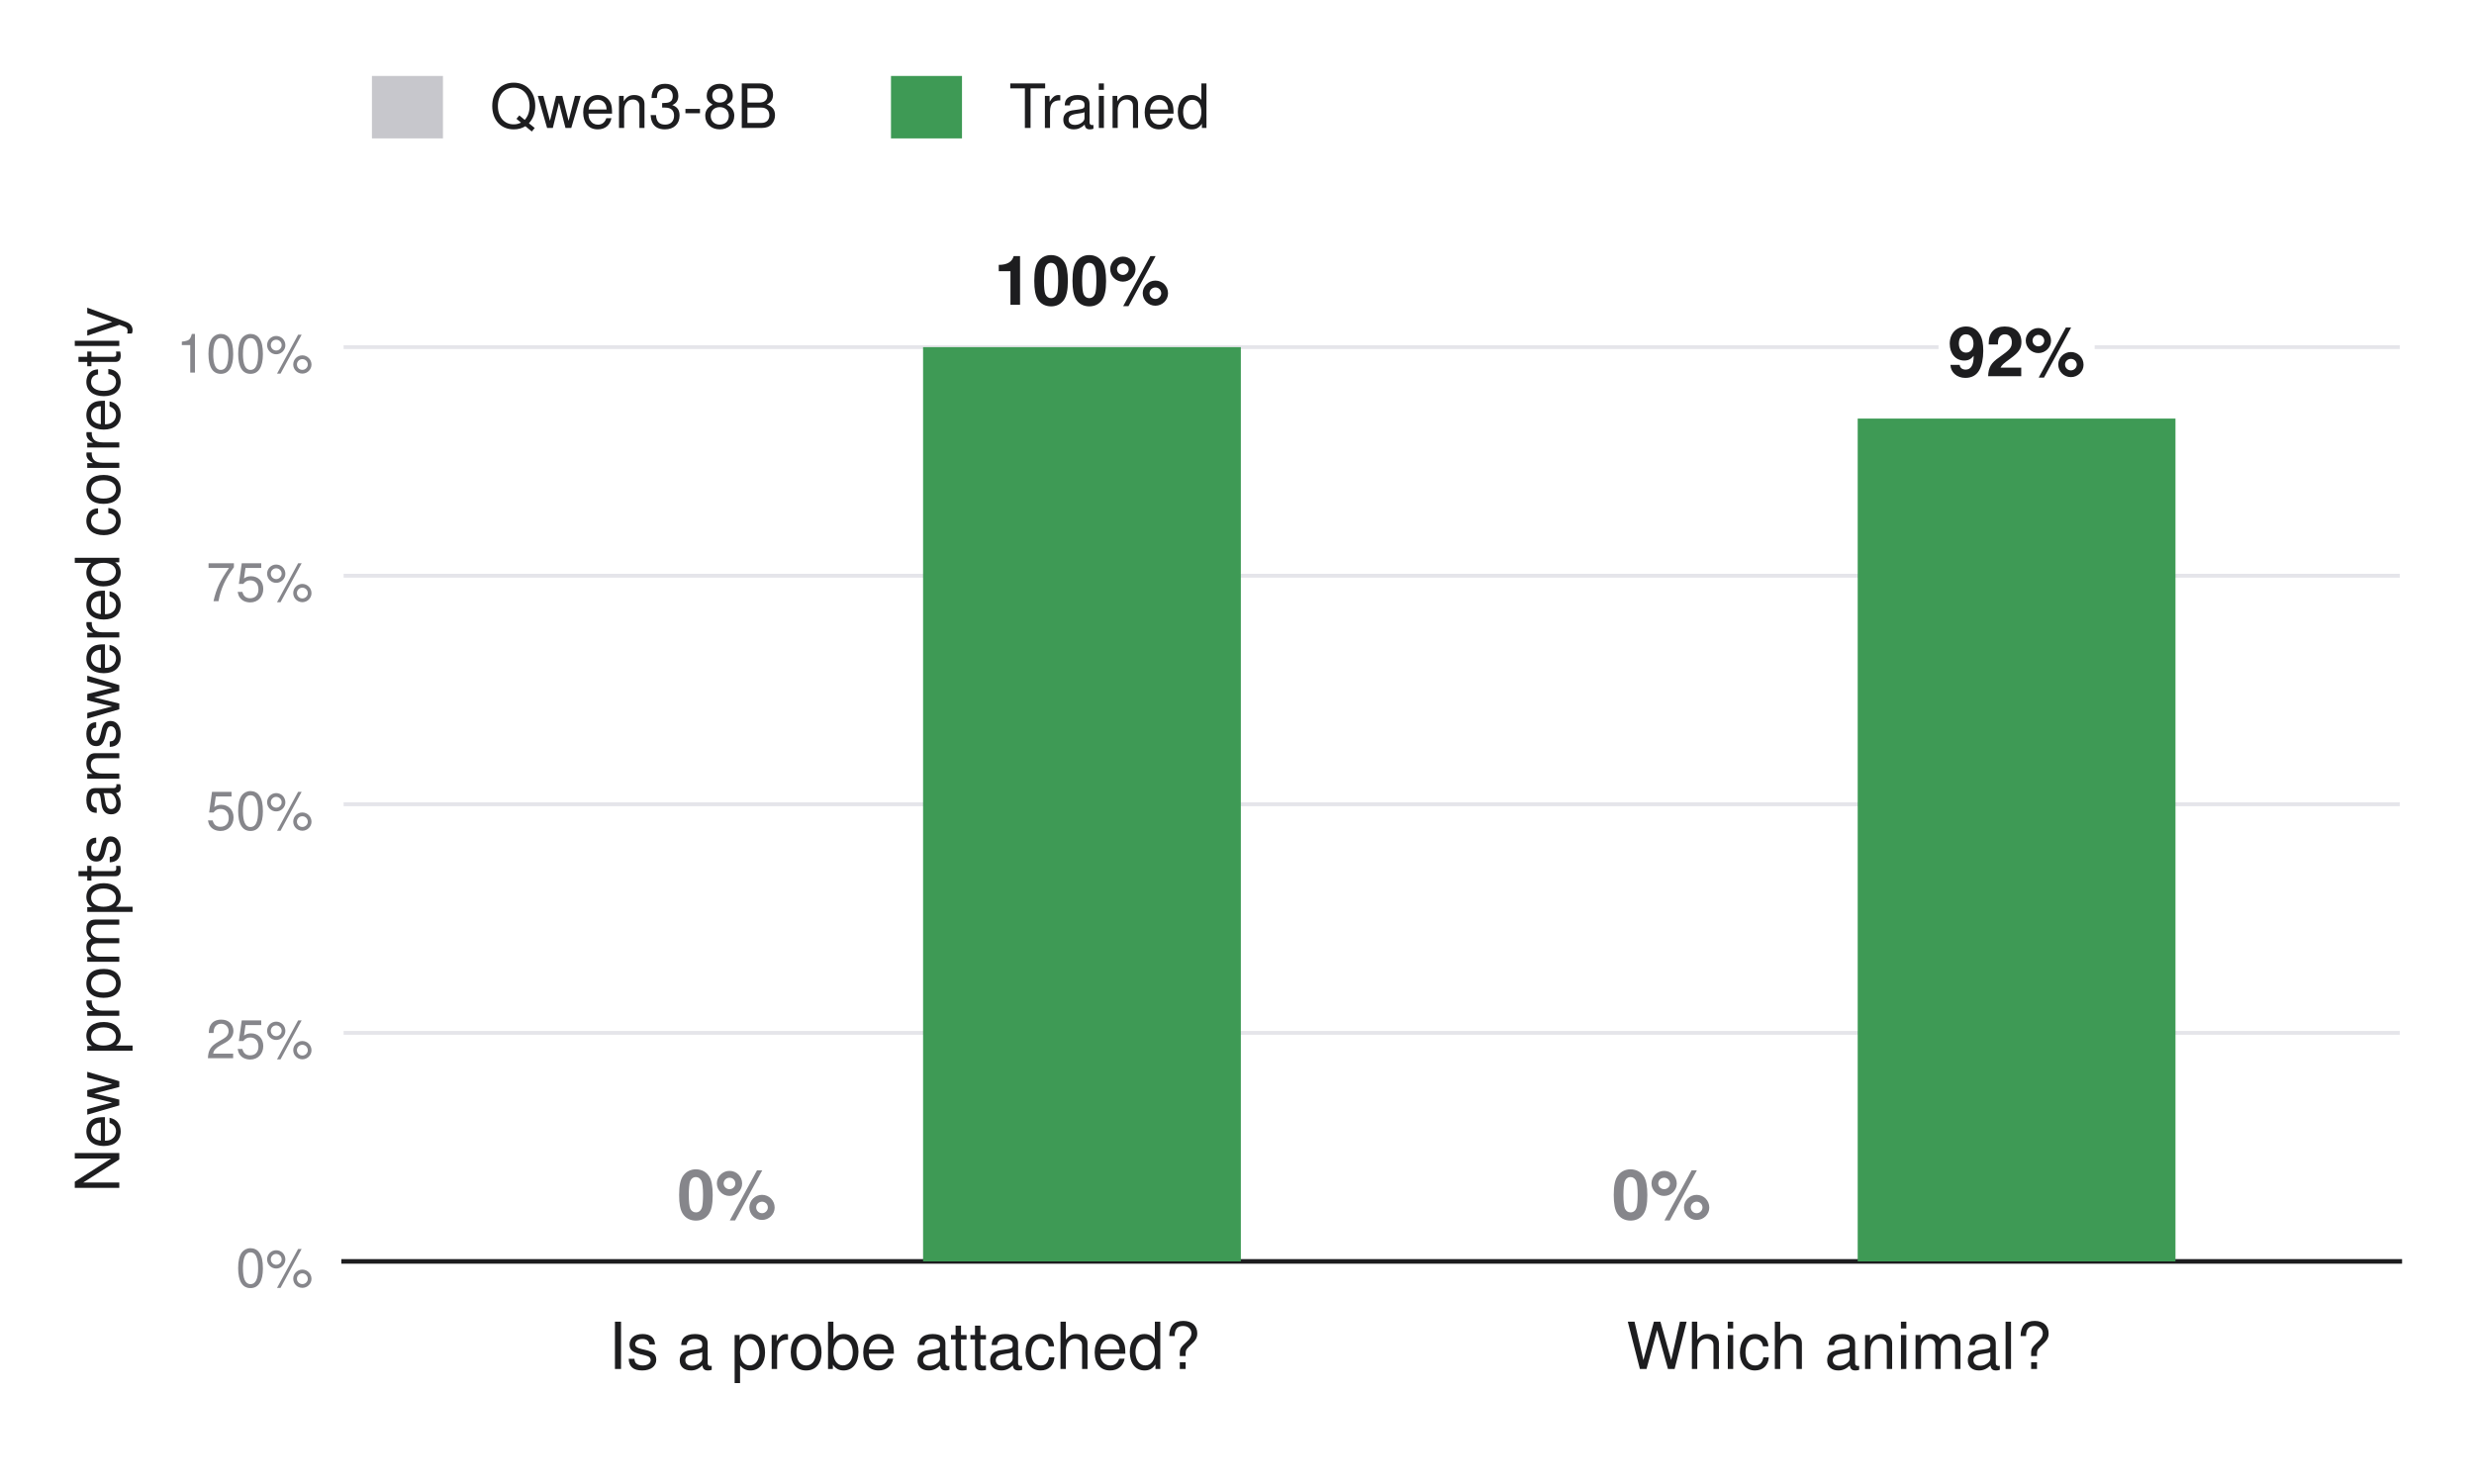
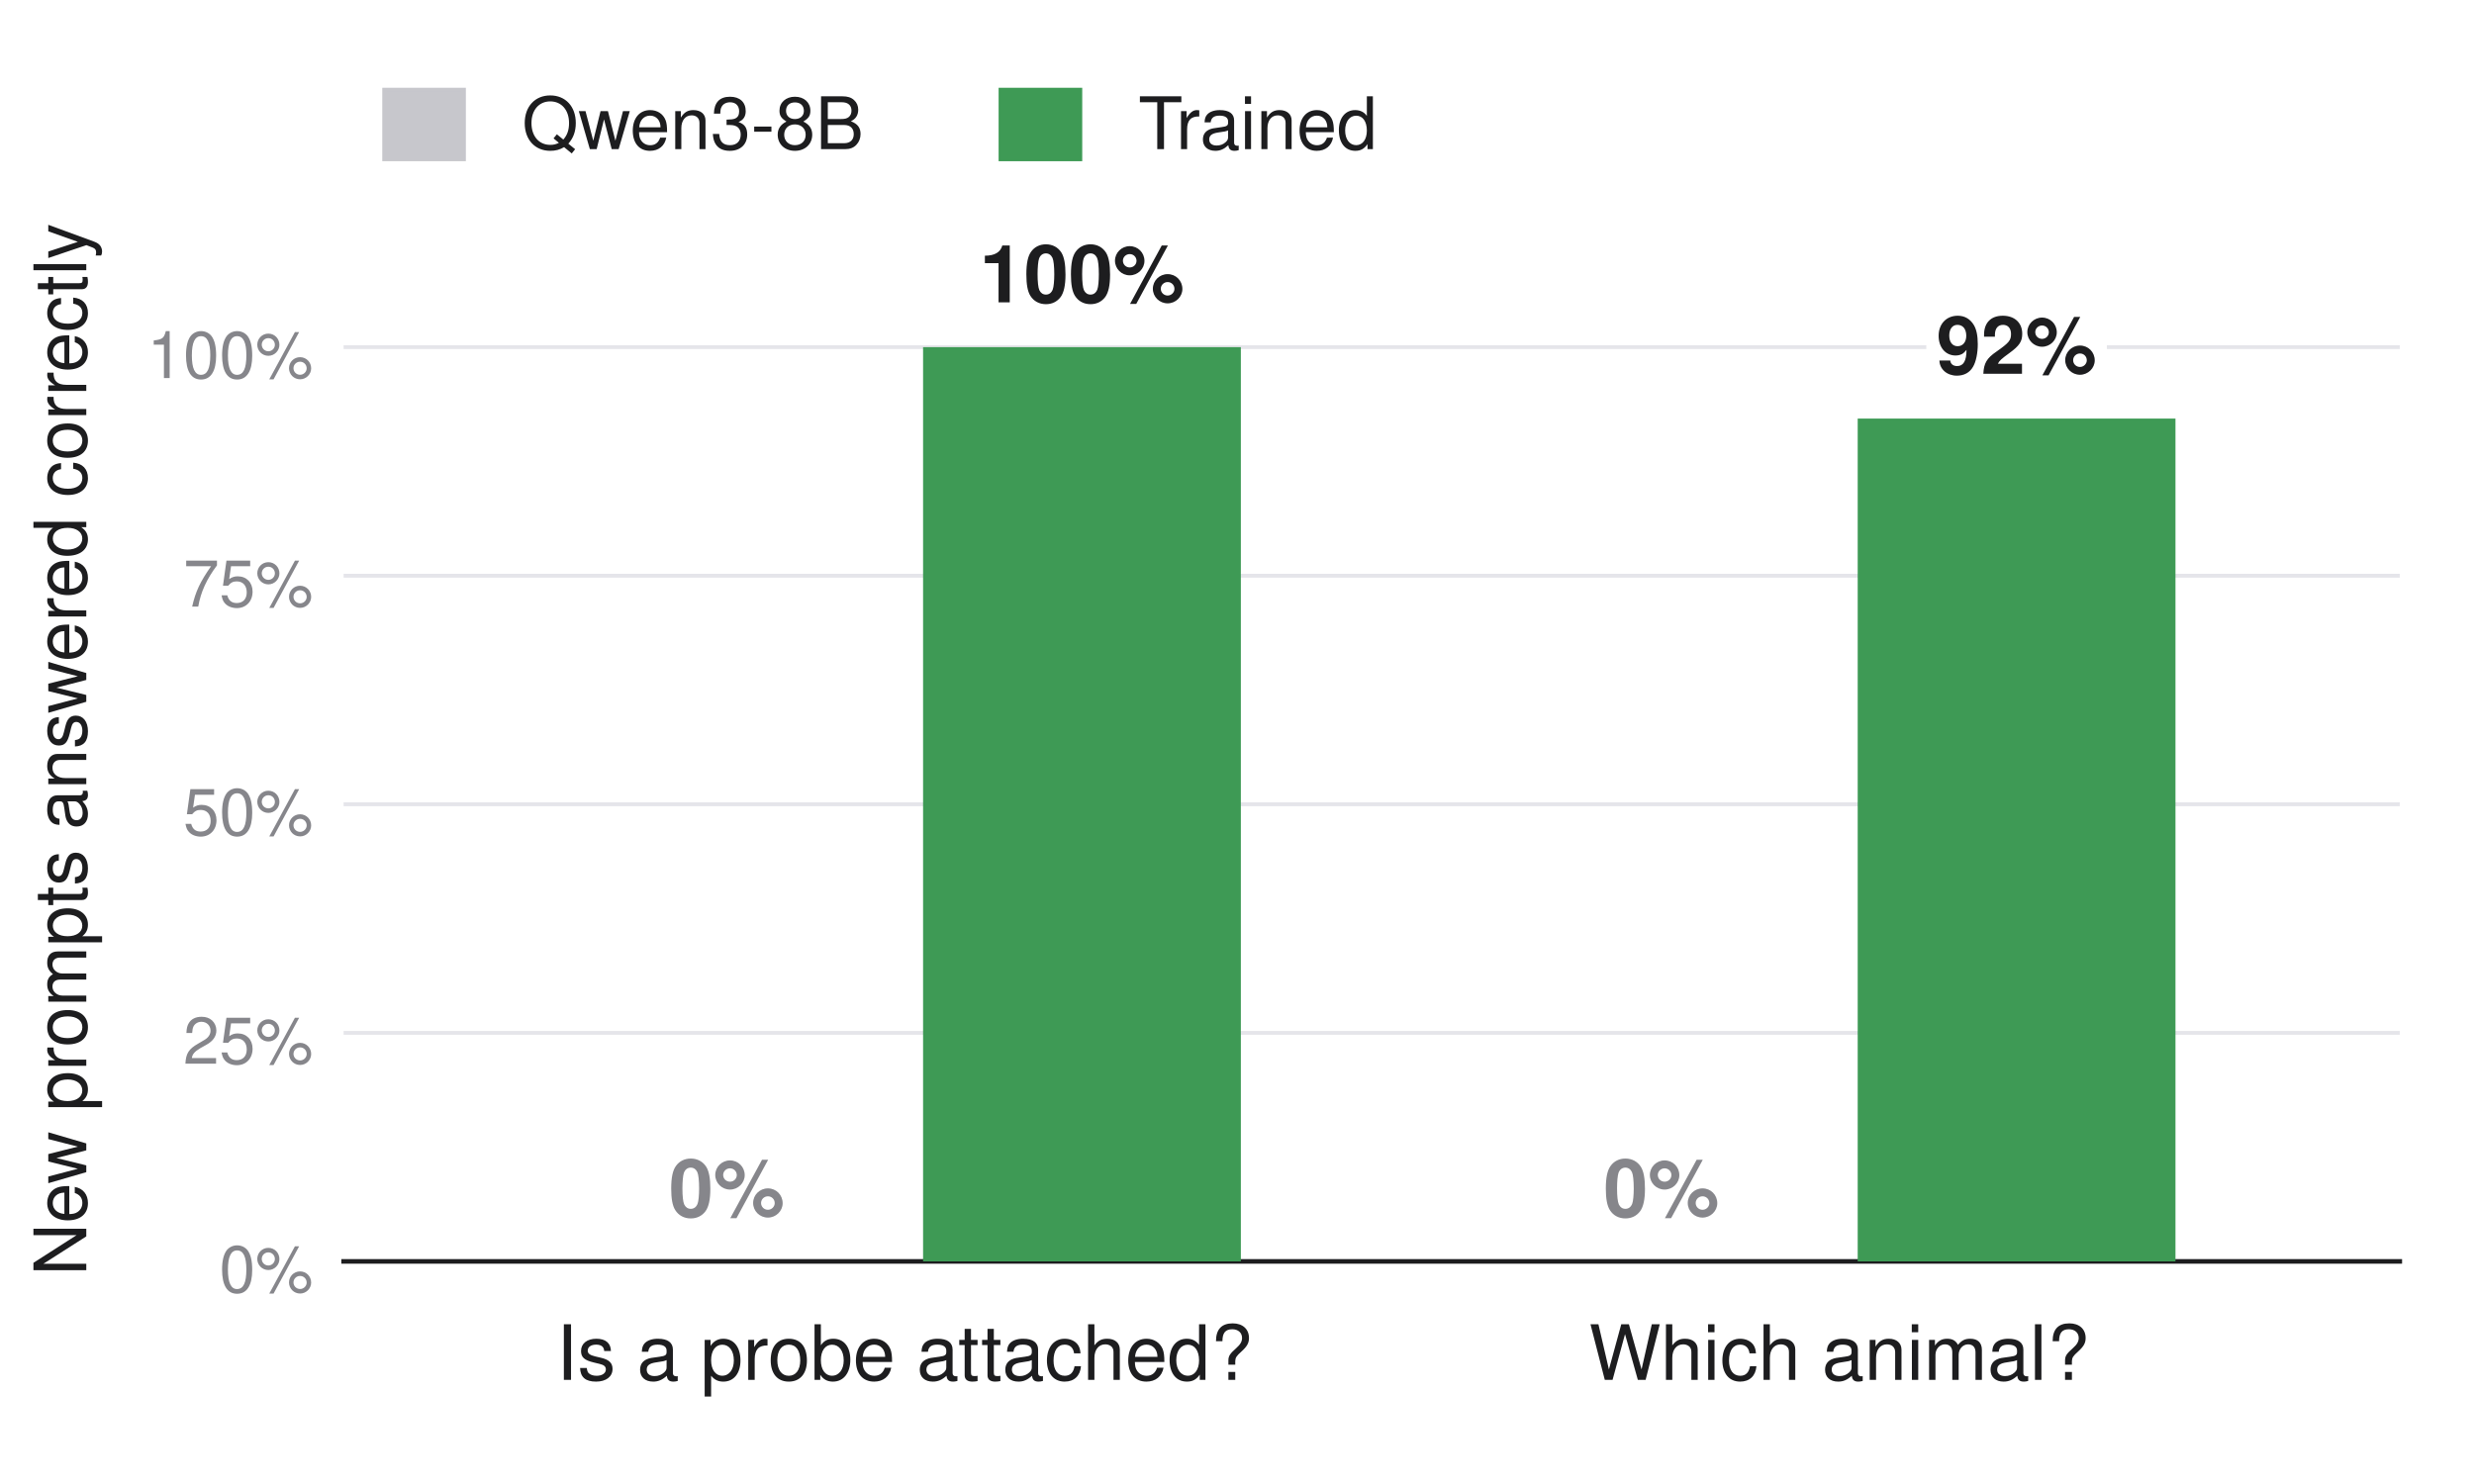
<svg xmlns="http://www.w3.org/2000/svg" width="648pt" height="388.8pt" viewBox="0 0 648 388.8" version="1.1">
  <defs>
    <style type="text/css">*{stroke-linejoin: round; stroke-linecap: butt}</style>
  </defs>
  <g id="figure_1">
    <g id="patch_1">
      <path d="M 0 388.8  L 648 388.8  L 648 0  L 0 0  z " style="fill: #ffffff" />
    </g>
    <g id="axes_1">
      <g id="patch_2">
        <path d="M 90 330.48  L 628.56 330.48  L 628.56 62.208  L 90 62.208  z " style="fill: #ffffff" />
      </g>
      <g id="matplotlib.axis_1">
        <g id="xtick_1">
          <g id="line2d_1" />
          <g id="text_1">
-             <text style="font-size: 17px; font-family: 'Helvetica Neue', 'Helvetica', 'Arial', 'DejaVu Sans'; text-anchor: middle; fill: #1d1d1f" x="236.88" y="358.664" transform="rotate(-0 236.88 358.664)">Is a probe attached?</text>
+             <text style="font-size: 20px; font-family: 'Helvetica Neue', 'Helvetica', 'Arial', 'DejaVu Sans'; text-anchor: middle; fill: #1d1d1f" x="236.88" y="361.52" transform="rotate(-0 236.88 361.52)">Is a probe attached?</text>
          </g>
        </g>
        <g id="xtick_2">
          <g id="line2d_2" />
          <g id="text_2">
-             <text style="font-size: 17px; font-family: 'Helvetica Neue', 'Helvetica', 'Arial', 'DejaVu Sans'; text-anchor: middle; fill: #1d1d1f" x="481.68" y="358.664" transform="rotate(-0 481.68 358.664)">Which animal?</text>
+             <text style="font-size: 20px; font-family: 'Helvetica Neue', 'Helvetica', 'Arial', 'DejaVu Sans'; text-anchor: middle; fill: #1d1d1f" x="481.68" y="361.52" transform="rotate(-0 481.68 361.52)">Which animal?</text>
          </g>
        </g>
      </g>
      <g id="matplotlib.axis_2">
        <g id="ytick_1">
          <g id="line2d_3">
-             <path d="M 90 330.48  L 628.56 330.48  " clip-path="url(#pa0006d05c5)" style="fill: none; stroke: #e5e5ea; stroke-linecap: square" />
+             <path d="M 90 330.48  L 628.56 330.48  " clip-path="url(#pa900c0f64c)" style="fill: none; stroke: #e5e5ea; stroke-linecap: square" />
          </g>
          <g id="line2d_4" />
          <g id="text_3">
-             <text style="font-size: 14px; font-family: 'Helvetica Neue', 'Helvetica', 'Arial', 'DejaVu Sans'; text-anchor: end; fill: #86868b" x="82" y="337.144" transform="rotate(-0 82 337.144)">0%</text>
+             <text style="font-size: 17px; font-family: 'Helvetica Neue', 'Helvetica', 'Arial', 'DejaVu Sans'; text-anchor: end; fill: #86868b" x="82" y="338.572" transform="rotate(-0 82 338.572)">0%</text>
          </g>
        </g>
        <g id="ytick_2">
          <g id="line2d_5">
-             <path d="M 90 270.598  L 628.56 270.598  " clip-path="url(#pa0006d05c5)" style="fill: none; stroke: #e5e5ea; stroke-linecap: square" />
+             <path d="M 90 270.598  L 628.56 270.598  " clip-path="url(#pa900c0f64c)" style="fill: none; stroke: #e5e5ea; stroke-linecap: square" />
          </g>
          <g id="line2d_6" />
          <g id="text_4">
-             <text style="font-size: 14px; font-family: 'Helvetica Neue', 'Helvetica', 'Arial', 'DejaVu Sans'; text-anchor: end; fill: #86868b" x="82" y="277.262" transform="rotate(-0 82 277.2619)">25%</text>
+             <text style="font-size: 17px; font-family: 'Helvetica Neue', 'Helvetica', 'Arial', 'DejaVu Sans'; text-anchor: end; fill: #86868b" x="82" y="278.69" transform="rotate(-0 82 278.6899)">25%</text>
          </g>
        </g>
        <g id="ytick_3">
          <g id="line2d_7">
-             <path d="M 90 210.716  L 628.56 210.716  " clip-path="url(#pa0006d05c5)" style="fill: none; stroke: #e5e5ea; stroke-linecap: square" />
+             <path d="M 90 210.716  L 628.56 210.716  " clip-path="url(#pa900c0f64c)" style="fill: none; stroke: #e5e5ea; stroke-linecap: square" />
          </g>
          <g id="line2d_8" />
          <g id="text_5">
-             <text style="font-size: 14px; font-family: 'Helvetica Neue', 'Helvetica', 'Arial', 'DejaVu Sans'; text-anchor: end; fill: #86868b" x="82" y="217.38" transform="rotate(-0 82 217.3797)">50%</text>
+             <text style="font-size: 17px; font-family: 'Helvetica Neue', 'Helvetica', 'Arial', 'DejaVu Sans'; text-anchor: end; fill: #86868b" x="82" y="218.808" transform="rotate(-0 82 218.8077)">50%</text>
          </g>
        </g>
        <g id="ytick_4">
          <g id="line2d_9">
-             <path d="M 90 150.834  L 628.56 150.834  " clip-path="url(#pa0006d05c5)" style="fill: none; stroke: #e5e5ea; stroke-linecap: square" />
+             <path d="M 90 150.834  L 628.56 150.834  " clip-path="url(#pa900c0f64c)" style="fill: none; stroke: #e5e5ea; stroke-linecap: square" />
          </g>
          <g id="line2d_10" />
          <g id="text_6">
-             <text style="font-size: 14px; font-family: 'Helvetica Neue', 'Helvetica', 'Arial', 'DejaVu Sans'; text-anchor: end; fill: #86868b" x="82" y="157.498" transform="rotate(-0 82 157.4976)">75%</text>
+             <text style="font-size: 17px; font-family: 'Helvetica Neue', 'Helvetica', 'Arial', 'DejaVu Sans'; text-anchor: end; fill: #86868b" x="82" y="158.926" transform="rotate(-0 82 158.9256)">75%</text>
          </g>
        </g>
        <g id="ytick_5">
          <g id="line2d_11">
-             <path d="M 90 90.951  L 628.56 90.951  " clip-path="url(#pa0006d05c5)" style="fill: none; stroke: #e5e5ea; stroke-linecap: square" />
+             <path d="M 90 90.951  L 628.56 90.951  " clip-path="url(#pa900c0f64c)" style="fill: none; stroke: #e5e5ea; stroke-linecap: square" />
          </g>
          <g id="line2d_12" />
          <g id="text_7">
-             <text style="font-size: 14px; font-family: 'Helvetica Neue', 'Helvetica', 'Arial', 'DejaVu Sans'; text-anchor: end; fill: #86868b" x="82" y="97.615" transform="rotate(-0 82 97.61543)">100%</text>
+             <text style="font-size: 17px; font-family: 'Helvetica Neue', 'Helvetica', 'Arial', 'DejaVu Sans'; text-anchor: end; fill: #86868b" x="82" y="99.043" transform="rotate(-0 82 99.04343)">100%</text>
          </g>
        </g>
        <g id="text_8">
-           <text style="font-size: 16px; font-family: 'Helvetica Neue', 'Helvetica', 'Arial', 'DejaVu Sans'; text-anchor: middle; fill: #1d1d1f" x="31.243" y="196.344" transform="rotate(-90 31.24263 196.344)">New prompts answered correctly</text>
+           <text style="font-size: 19px; font-family: 'Helvetica Neue', 'Helvetica', 'Arial', 'DejaVu Sans'; text-anchor: middle; fill: #1d1d1f" x="22.6" y="196.344" transform="rotate(-90 22.60019 196.344)">New prompts answered correctly</text>
        </g>
      </g>
      <g id="patch_3">
        <path d="M 90 330.48  L 628.56 330.48  " style="fill: none; stroke: #1d1d1f; stroke-width: 1.2; stroke-linejoin: miter; stroke-linecap: square" />
      </g>
      <g id="patch_4">
-         <path d="M 148.752 330.48  L 231.984 330.48  L 231.984 330.48  L 148.752 330.48  z " clip-path="url(#pa0006d05c5)" style="fill: #c7c7cc" />
+         <path d="M 148.752 330.48  L 231.984 330.48  L 231.984 330.48  L 148.752 330.48  z " clip-path="url(#pa900c0f64c)" style="fill: #c7c7cc" />
      </g>
      <g id="patch_5">
-         <path d="M 241.776 330.48  L 325.008 330.48  L 325.008 90.951  L 241.776 90.951  z " clip-path="url(#pa0006d05c5)" style="fill: #3e9a55" />
+         <path d="M 241.776 330.48  L 325.008 330.48  L 325.008 90.951  L 241.776 90.951  z " clip-path="url(#pa900c0f64c)" style="fill: #3e9a55" />
      </g>
      <g id="patch_6">
-         <path d="M 393.552 330.48  L 476.784 330.48  L 476.784 330.48  L 393.552 330.48  z " clip-path="url(#pa0006d05c5)" style="fill: #c7c7cc" />
+         <path d="M 393.552 330.48  L 476.784 330.48  L 476.784 330.48  L 393.552 330.48  z " clip-path="url(#pa900c0f64c)" style="fill: #c7c7cc" />
      </g>
      <g id="patch_7">
-         <path d="M 486.576 330.48  L 569.808 330.48  L 569.808 109.665  L 486.576 109.665  z " clip-path="url(#pa0006d05c5)" style="fill: #3e9a55" />
+         <path d="M 486.576 330.48  L 569.808 330.48  L 569.808 109.665  L 486.576 109.665  z " clip-path="url(#pa900c0f64c)" style="fill: #3e9a55" />
      </g>
      <g id="text_9">
        <g id="patch_8">
-           <path d="M 174.925 324.734  L 205.811 324.734  L 205.811 300.398  L 174.925 300.398  z " style="fill: #ffffff" />
+           <path d="M 172.561 324.764  L 208.175 324.764  L 208.175 296.792  L 172.561 296.792  z " style="fill: #ffffff" />
        </g>
-         <text style="font-weight: 700; font-size: 18px; font-family: 'Helvetica Neue', 'Helvetica', 'Arial', 'DejaVu Sans'; text-anchor: middle; fill: #86868b" x="190.368" y="319.388" transform="rotate(-0 190.368 319.3881)">0%</text>
+         <text style="font-weight: 700; font-size: 21px; font-family: 'Helvetica Neue', 'Helvetica', 'Arial', 'DejaVu Sans'; text-anchor: middle; fill: #86868b" x="190.368" y="318.737" transform="rotate(-0 190.368 318.7371)">0%</text>
      </g>
      <g id="text_10">
        <g id="patch_9">
-           <path d="M 257.942 85.206  L 308.842 85.206  L 308.842 60.87  L 257.942 60.87  z " style="fill: #ffffff" />
+           <path d="M 253.91 85.236  L 312.874 85.236  L 312.874 57.264  L 253.91 57.264  z " style="fill: #ffffff" />
        </g>
-         <text style="font-weight: 700; font-size: 18px; font-family: 'Helvetica Neue', 'Helvetica', 'Arial', 'DejaVu Sans'; text-anchor: middle; fill: #1d1d1f" x="283.392" y="79.86" transform="rotate(-0 283.392 79.85957)">100%</text>
+         <text style="font-weight: 700; font-size: 21px; font-family: 'Helvetica Neue', 'Helvetica', 'Arial', 'DejaVu Sans'; text-anchor: middle; fill: #1d1d1f" x="283.392" y="79.209" transform="rotate(-0 283.392 79.20857)">100%</text>
      </g>
      <g id="text_11">
        <g id="patch_10">
-           <path d="M 419.725 324.734  L 450.611 324.734  L 450.611 300.398  L 419.725 300.398  z " style="fill: #ffffff" />
+           <path d="M 417.361 324.764  L 452.975 324.764  L 452.975 296.792  L 417.361 296.792  z " style="fill: #ffffff" />
        </g>
-         <text style="font-weight: 700; font-size: 18px; font-family: 'Helvetica Neue', 'Helvetica', 'Arial', 'DejaVu Sans'; text-anchor: middle; fill: #86868b" x="435.168" y="319.388" transform="rotate(-0 435.168 319.3881)">0%</text>
+         <text style="font-weight: 700; font-size: 21px; font-family: 'Helvetica Neue', 'Helvetica', 'Arial', 'DejaVu Sans'; text-anchor: middle; fill: #86868b" x="435.168" y="318.737" transform="rotate(-0 435.168 318.7371)">0%</text>
      </g>
      <g id="text_12">
        <g id="patch_11">
-           <path d="M 507.745 103.919  L 548.639 103.919  L 548.639 79.583  L 507.745 79.583  z " style="fill: #ffffff" />
+           <path d="M 504.547 103.949  L 551.837 103.949  L 551.837 75.977  L 504.547 75.977  z " style="fill: #ffffff" />
        </g>
-         <text style="font-weight: 700; font-size: 18px; font-family: 'Helvetica Neue', 'Helvetica', 'Arial', 'DejaVu Sans'; text-anchor: middle; fill: #1d1d1f" x="528.192" y="98.573" transform="rotate(-0 528.192 98.57274)">92%</text>
+         <text style="font-weight: 700; font-size: 21px; font-family: 'Helvetica Neue', 'Helvetica', 'Arial', 'DejaVu Sans'; text-anchor: middle; fill: #1d1d1f" x="528.192" y="97.922" transform="rotate(-0 528.192 97.92174)">92%</text>
      </g>
    </g>
    <g id="legend_1">
      <g id="patch_12">
-         <path d="M 97.92 35.76  L 115.52 35.76  L 115.52 20.4  L 97.92 20.4  z " style="fill: #c7c7cc; stroke: #c7c7cc; stroke-linejoin: miter" />
+         <path d="M 100.62 41.736  L 121.52 41.736  L 121.52 23.496  L 100.62 23.496  z " style="fill: #c7c7cc; stroke: #c7c7cc; stroke-linejoin: miter" />
      </g>
      <g id="text_13">
-         <text style="font-size: 16px; font-family: 'Helvetica Neue', 'Helvetica', 'Arial', 'DejaVu Sans'; text-anchor: start; fill: #1d1d1f" x="128.32" y="33.52" transform="rotate(-0 128.32 33.52)">Qwen3-8B</text>
+         <text style="font-size: 19px; font-family: 'Helvetica Neue', 'Helvetica', 'Arial', 'DejaVu Sans'; text-anchor: start; fill: #1d1d1f" x="136.72" y="39.076" transform="rotate(-0 136.72 39.076)">Qwen3-8B</text>
      </g>
      <g id="patch_13">
-         <path d="M 233.87 35.76  L 251.47 35.76  L 251.47 20.4  L 233.87 20.4  z " style="fill: #3e9a55; stroke: #3e9a55; stroke-linejoin: miter" />
+         <path d="M 262.061 41.736  L 282.961 41.736  L 282.961 23.496  L 262.061 23.496  z " style="fill: #3e9a55; stroke: #3e9a55; stroke-linejoin: miter" />
      </g>
      <g id="text_14">
-         <text style="font-size: 16px; font-family: 'Helvetica Neue', 'Helvetica', 'Arial', 'DejaVu Sans'; text-anchor: start; fill: #1d1d1f" x="264.27" y="33.52" transform="rotate(-0 264.27 33.52)">Trained</text>
+         <text style="font-size: 19px; font-family: 'Helvetica Neue', 'Helvetica', 'Arial', 'DejaVu Sans'; text-anchor: start; fill: #1d1d1f" x="298.161" y="39.076" transform="rotate(-0 298.1606 39.076)">Trained</text>
      </g>
    </g>
  </g>
  <defs>
-     <clipPath id="pa0006d05c5">
+     <clipPath id="pa900c0f64c">
      <rect x="90" y="62.208" width="538.56" height="268.272" />
    </clipPath>
  </defs>
</svg>
